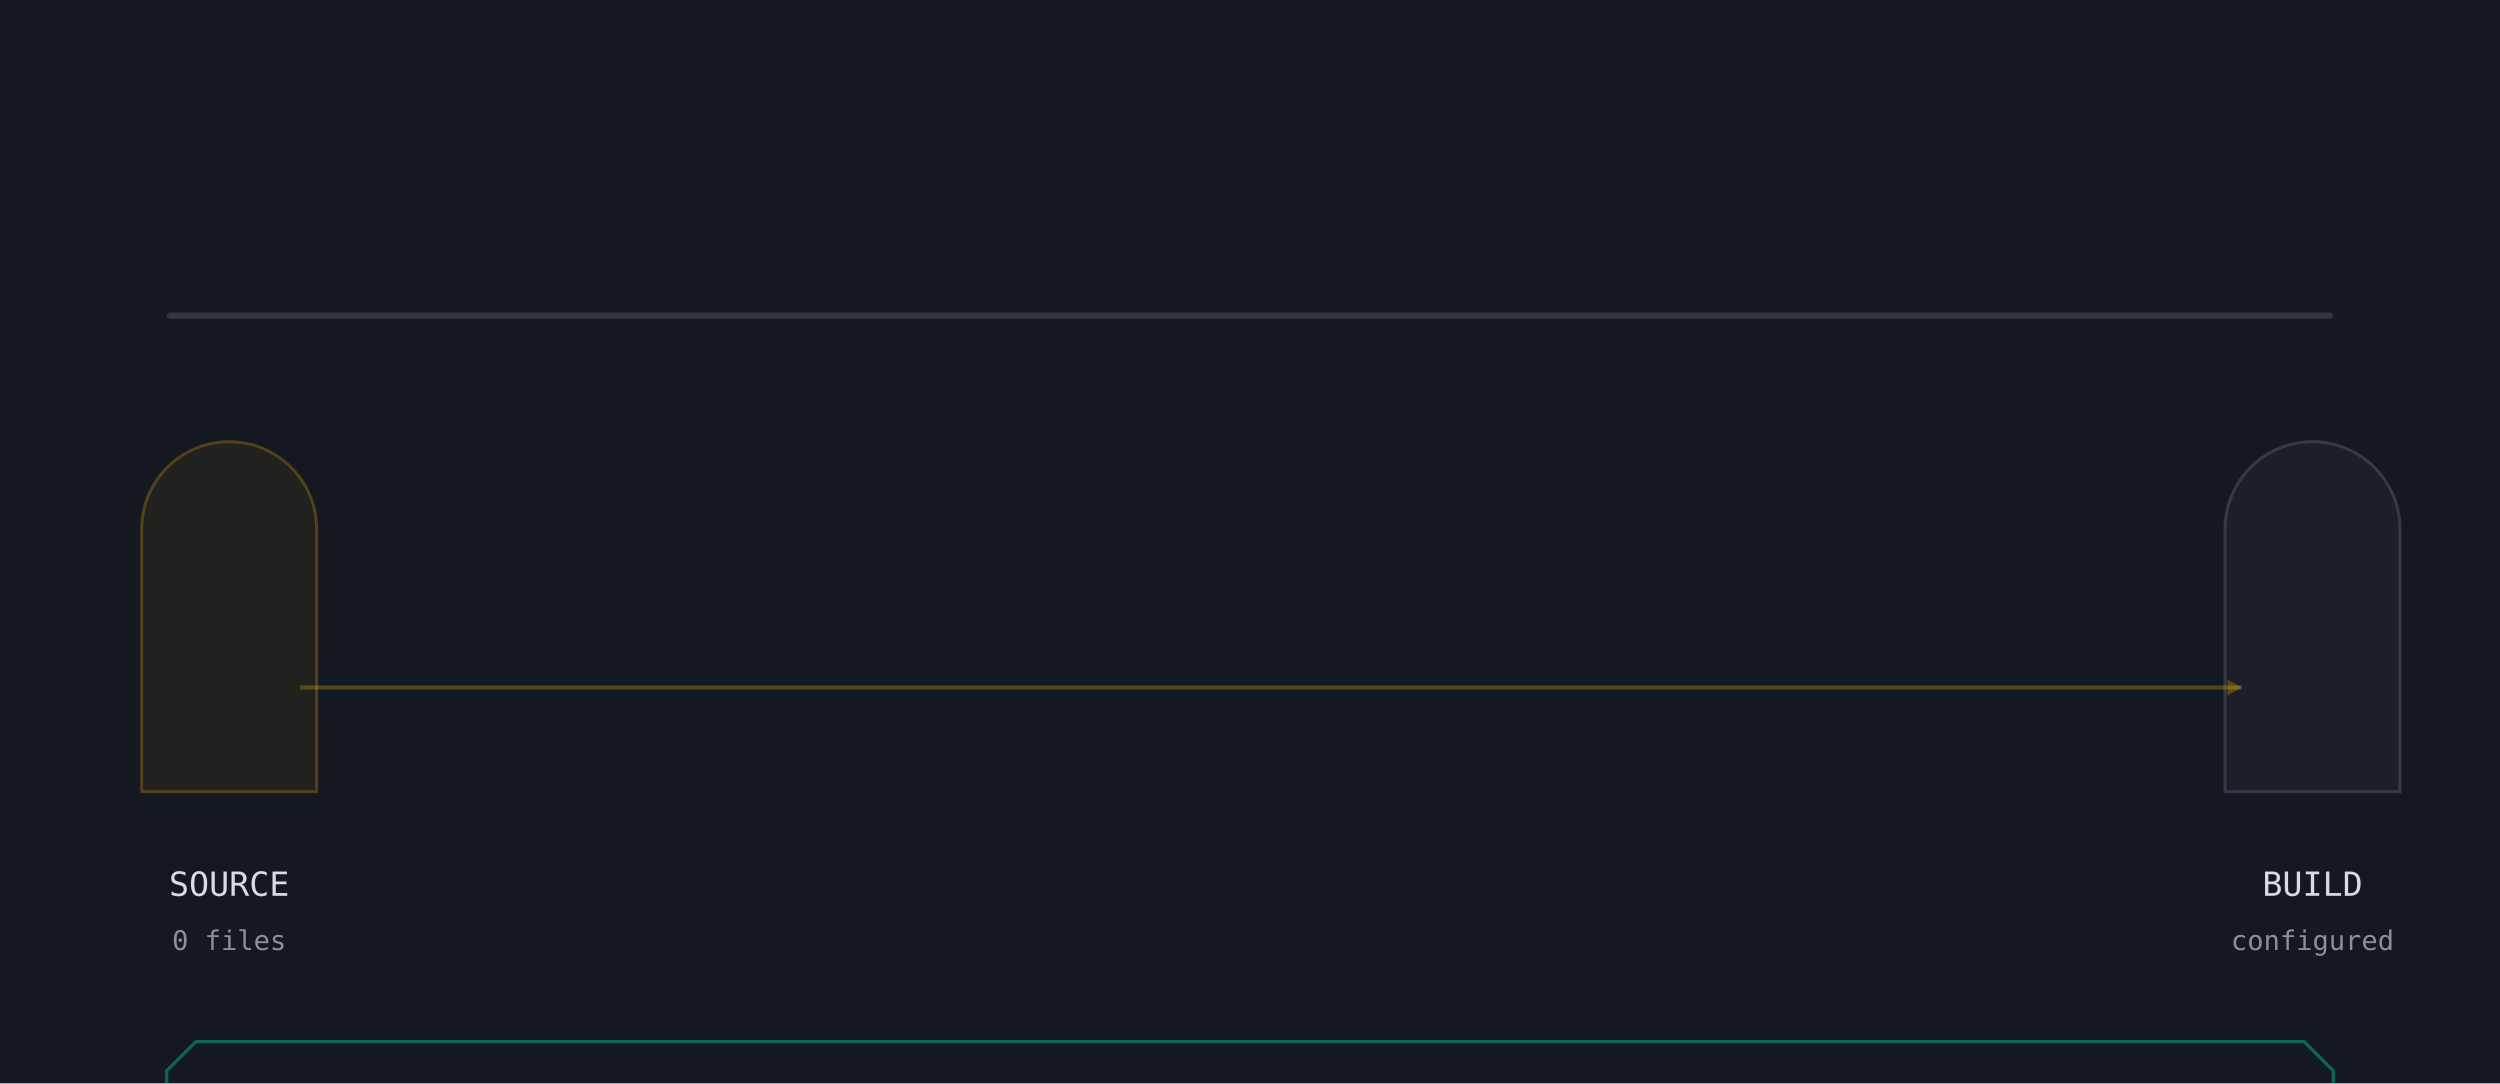
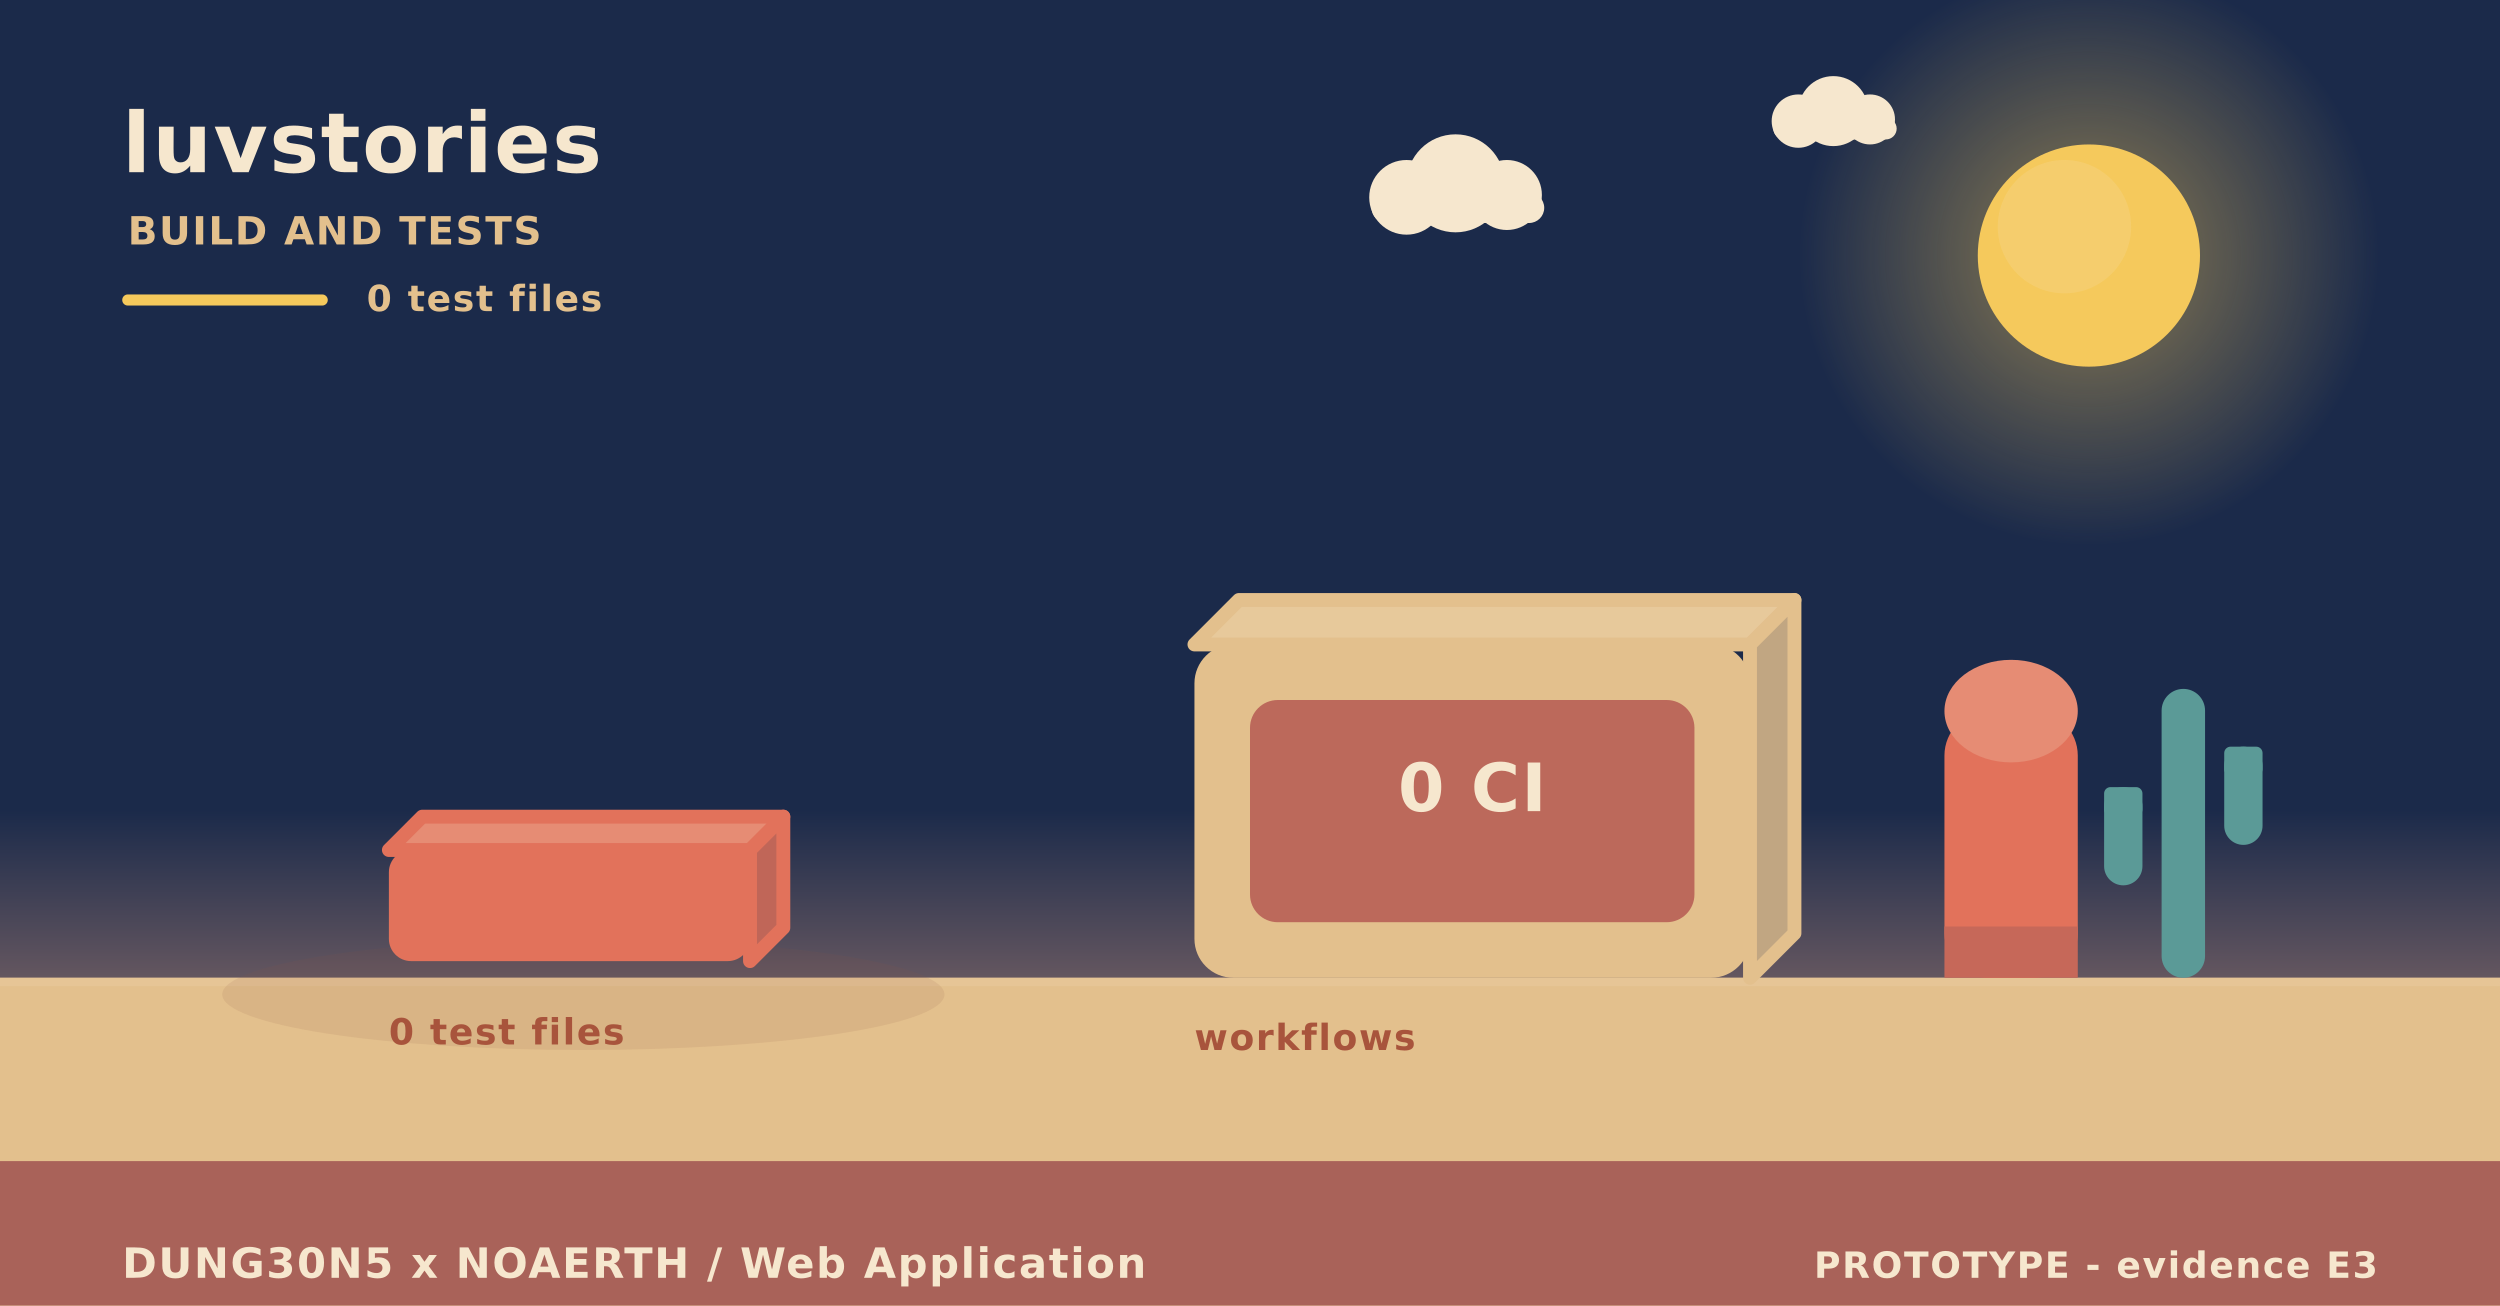
- <svg xmlns="http://www.w3.org/2000/svg" viewBox="0 0 1200 520" width="1200" height="520" role="img" aria-label="luvstories build evidence">
-   <rect width="1200" height="520" fill="#141821" />
-   <defs>
-     <linearGradient id="gb" x1="0" y1="0" x2="1" y2="1">
-       <stop offset="0%" stop-color="#ffb703" />
-       <stop offset="100%" stop-color="#8d99ae" />
-     </linearGradient>
-   </defs>
-   <rect x="80.00" y="150.00" width="1040.00" height="3.00" rx="2.00" fill="rgba(238,241,246,0.140)" opacity="1.00" />
-   <path d="M68.00,380.00 L68.00,254.00 A42.00,42.00 0 0 1 152.00,254.00 L152.00,380.00 Z" fill="rgba(255,183,3,0.100)" opacity="0.55" stroke="rgba(255,183,3,0.450)" stroke-width="1.4" />
-   <polygon points="-192.26,189.00 -136.83,221.00 -136.83,157.00 -192.26,125.00" fill="#037c5d" opacity="0.95" />
-   <polygon points="-247.68,221.00 -192.26,253.00 -192.26,189.00 -247.68,157.00" fill="#6e7788" opacity="0.95" />
-   <polygon points="-192.26,125.00 -136.83,157.00 -192.26,189.00 -247.68,157.00" fill="#ffb703" opacity="0.95" />
-   <text x="110" y="430" font-family="ui-monospace,Menlo,monospace" font-size="16" fill="rgba(238,241,246,0.900)" text-anchor="middle">SOURCE</text>
-   <text x="110" y="456" font-family="ui-monospace,Menlo,monospace" font-size="13" fill="rgba(238,241,246,0.550)" text-anchor="middle">0 files</text>
-   <path d="M1068.00,380.00 L1068.00,254.00 A42.00,42.00 0 0 1 1152.00,254.00 L1152.00,380.00 Z" fill="rgba(141,153,174,0.100)" opacity="0.55" stroke="rgba(141,153,174,0.450)" stroke-width="1.4" />
-   <polygon points="673.77,689.00 729.19,721.00 729.19,657.00 673.77,625.00" fill="#037c5d" opacity="0.95" />
-   <polygon points="618.34,721.00 673.77,753.00 673.77,689.00 618.34,657.00" fill="#6e7788" opacity="0.95" />
-   <polygon points="673.77,625.00 729.19,657.00 673.77,689.00 618.34,657.00" fill="#8d99ae" opacity="0.95" />
-   <text x="1110" y="430" font-family="ui-monospace,Menlo,monospace" font-size="16" fill="rgba(238,241,246,0.900)" text-anchor="middle">BUILD</text>
-   <text x="1110" y="456" font-family="ui-monospace,Menlo,monospace" font-size="13" fill="rgba(238,241,246,0.550)" text-anchor="middle">configured</text>
-   <line x1="144.00" y1="330.00" x2="1076.00" y2="330.00" stroke="rgba(255,183,3,0.500)" stroke-width="2.00" opacity="0.55" />
-   <polygon points="1076.00,330.00 1069.20,326.20 1069.20,333.80" fill="rgba(255,183,3,0.500)" opacity="0.55" />
-   <path d="M94.00,500.00 H1106.00 L1120.00,514.00 V546.00 L1106.00,560.00 H94.00 L80.00,546.00 V514.00 Z" fill="none" stroke="rgba(6,214,160,0.500)" stroke-width="1.60" opacity="0.80" />
-   <text x="600" y="536" font-family="ui-monospace,Menlo,monospace" font-size="16" fill="rgba(6,214,160,0.950)" text-anchor="middle">no test suite present in this repository — shown as measured, not implied</text>
+ <svg xmlns="http://www.w3.org/2000/svg" width="900" height="470" viewBox="0 0 900 470" role="img" aria-label="luvstories - how it is verified">
+   <linearGradient id="skyb" x1="0" y1="0" x2="0" y2="1">
+     <stop offset="0" stop-color="#1b2a4a" />
+     <stop offset="0.62" stop-color="#1b2a4a" />
+     <stop offset="1" stop-color="#f3ad8a" />
+   </linearGradient>
+   <rect width="900" height="470" fill="url(#skyb)" />
+   <radialGradient id="sunb">
+     <stop offset="0.35" stop-color="#f5c95c" stop-opacity="0.34" />
+     <stop offset="1" stop-color="#f5c95c" stop-opacity="0" />
+   </radialGradient>
+   <circle cx="752" cy="92" r="104" fill="url(#sunb)" />
+   <circle cx="752" cy="92" r="40" fill="#f5c95c" />
+   <circle cx="743.2" cy="81.6" r="24" fill="#f5d27e" opacity="0.5" />
+   <g>
+     <circle cx="524" cy="66" r="17.64" fill="#f6e7ce" />
+     <circle cx="506.36" cy="71.04" r="13.44" fill="#f6e7ce" />
+     <circle cx="542.48" cy="70.2" r="12.6" fill="#f6e7ce" />
+     <rect x="493.76" y="69.36" width="62.16" height="10.92" rx="5.46" fill="#f6e7ce" />
+   </g>
+   <g>
+     <circle cx="660" cy="40" r="12.6" fill="#f6e7ce" />
+     <circle cx="647.4" cy="43.6" r="9.6" fill="#f6e7ce" />
+     <circle cx="673.2" cy="43" r="9" fill="#f6e7ce" />
+     <rect x="638.4" y="42.4" width="44.4" height="7.8" rx="3.9" fill="#f6e7ce" />
+   </g>
+   <rect x="0" y="352" width="900" height="118" fill="#e3c08d" />
+   <rect x="0" y="352" width="900" height="3" fill="#e6c596" />
+   <text x="44" y="62" font-family="Verdana,DejaVu Sans,sans-serif" font-size="30" font-weight="700" letter-spacing="0.6" fill="#f6e7ce" text-anchor="start">luvstories</text>
+   <text x="46" y="88" font-family="Verdana,DejaVu Sans,sans-serif" font-size="14" font-weight="700" letter-spacing="0.6" fill="#e3c08d" text-anchor="start">BUILD AND TESTS</text>
+   <rect x="44" y="106" width="74" height="4" rx="2" fill="#f5c95c" />
+   <text x="132" y="112" font-family="Verdana,DejaVu Sans,sans-serif" font-size="13" font-weight="700" letter-spacing="0.6" fill="#e3c08d" text-anchor="start">0 test files</text>
+   <ellipse cx="210" cy="358" rx="130" ry="20" fill="rgba(138,90,68,0.11)" />
+   <path d="M140,306 L270,306 L282,294 L152,294 Z" fill="#e68c74" stroke="#e2725b" stroke-width="5" stroke-linejoin="round" />
+   <path d="M270,306 L282,294 L282,334 L270,346 Z" fill="#c06658" stroke="#e2725b" stroke-width="5" stroke-linejoin="round" />
+   <rect x="140" y="306" width="130" height="40" rx="8" fill="#e2725b" />
+   <text x="140" y="376" font-family="Verdana,DejaVu Sans,sans-serif" font-size="13" font-weight="700" letter-spacing="0.6" fill="#a8543c" text-anchor="start">0 test files</text>
+   <path d="M430,232 L630,232 L646,216 L446,216 Z" fill="#e7c99b" stroke="#e3c08d" stroke-width="5" stroke-linejoin="round" />
+   <path d="M630,232 L646,216 L646,336 L630,352 Z" fill="#c1a682" stroke="#e3c08d" stroke-width="5" stroke-linejoin="round" />
+   <rect x="430" y="232" width="200" height="120" rx="14" fill="#e3c08d" />
+   <rect x="450" y="252" width="160" height="80" rx="10" fill="#ba6458" opacity="0.94" />
+   <text x="530" y="292" font-family="Verdana,DejaVu Sans,sans-serif" font-size="24" font-weight="700" letter-spacing="0.6" fill="#f6e7ce" text-anchor="middle">0 CI</text>
+   <text x="430" y="378" font-family="Verdana,DejaVu Sans,sans-serif" font-size="13" font-weight="700" letter-spacing="0.6" fill="#a8543c" text-anchor="start">workflows</text>
+   <rect x="700" y="256" width="48" height="96" rx="16" fill="#e2725b" />
+   <ellipse cx="724" cy="256" rx="24" ry="18.46" fill="#e68c74" />
+   <rect x="700" y="333.54" width="48" height="18.46" fill="#c66859" />
+   <rect x="778.18" y="248" width="15.64" height="104" rx="7.82" fill="#5b9a97" />
+   <rect x="757.48" y="283.36" width="13.8" height="35.36" rx="6.9" fill="#5b9a97" />
+   <rect x="757.48" y="283.36" width="13.8" height="10.4" rx="2.3" fill="#5b9a97" />
+   <rect x="800.72" y="268.8" width="13.8" height="35.36" rx="6.9" fill="#5b9a97" />
+   <rect x="800.72" y="268.8" width="13.8" height="10.4" rx="2.3" fill="#5b9a97" />
+   <rect x="0" y="418" width="900" height="52" rx="0" fill="#a65c56" opacity="0.94" />
+   <text x="44" y="460" font-family="Verdana,DejaVu Sans,sans-serif" font-size="15" font-weight="700" letter-spacing="0.6" fill="#f6e7ce" text-anchor="start">DUNG30N5 x NOAERTH  /  Web Application</text>
+   <text x="856" y="460" font-family="Verdana,DejaVu Sans,sans-serif" font-size="13" font-weight="700" letter-spacing="0.6" fill="#f6e7ce" text-anchor="end">PROTOTYPE  -  evidence E3</text>
</svg>
